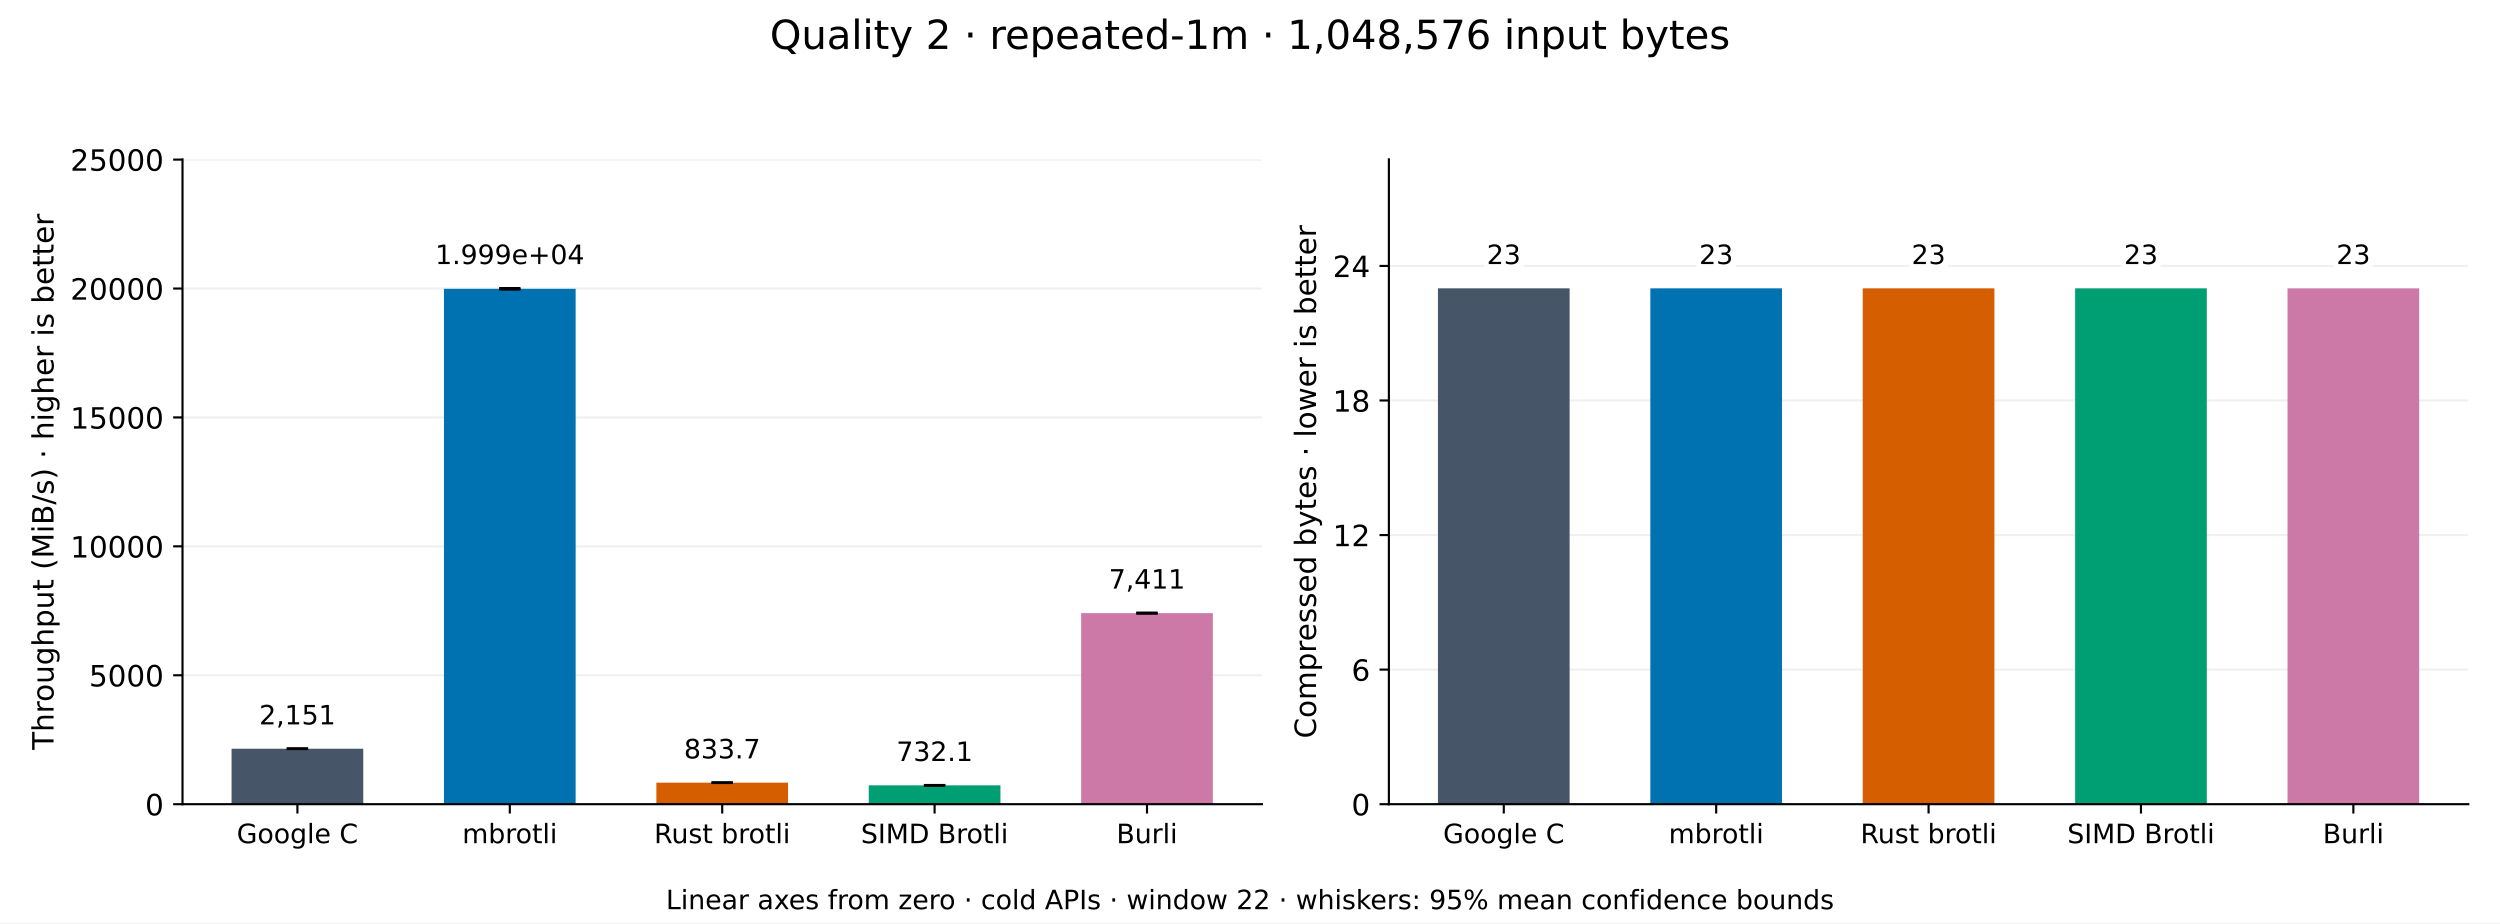
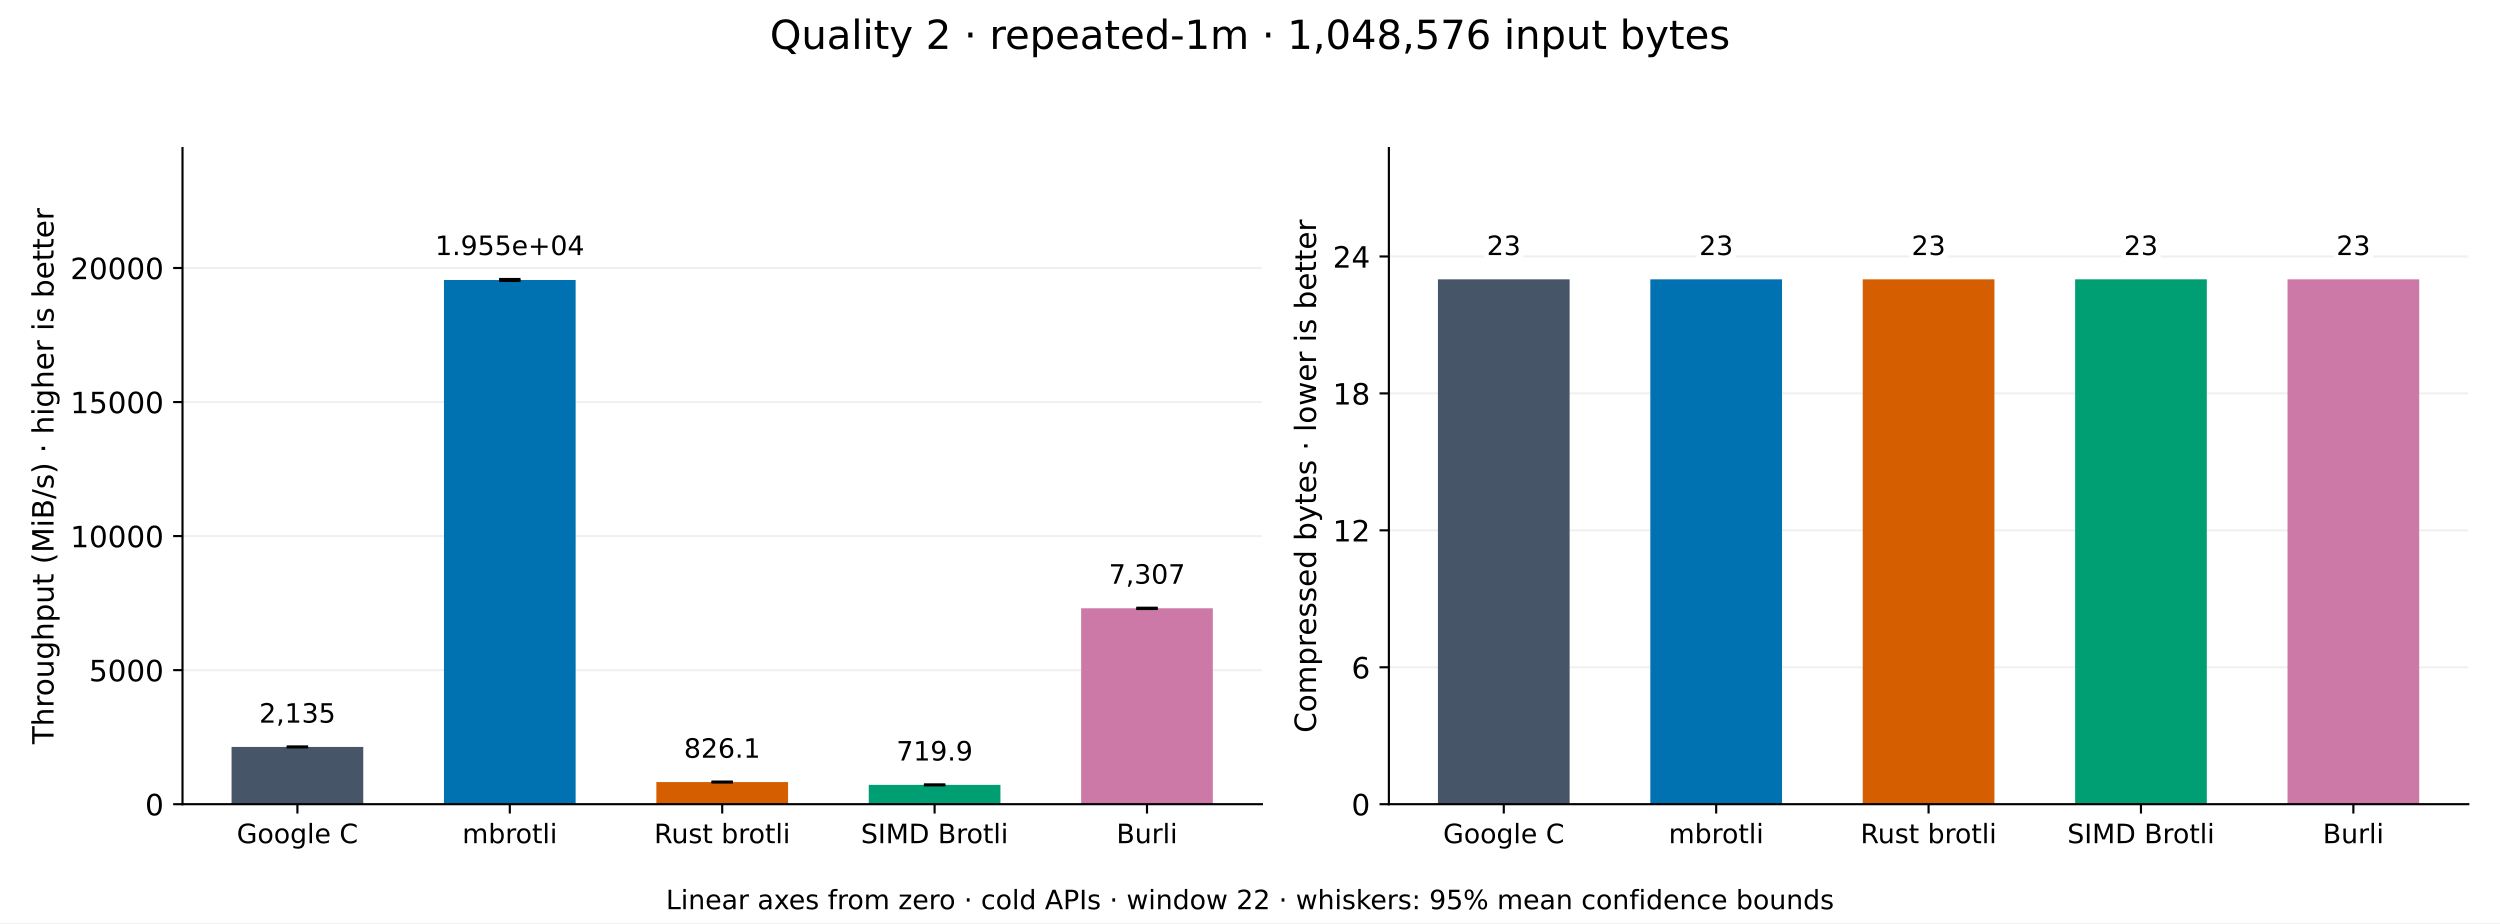
<svg xmlns="http://www.w3.org/2000/svg" xmlns:xlink="http://www.w3.org/1999/xlink" width="936pt" height="345.6pt" viewBox="0 0 936 345.6" version="1.1">
  <defs>
    <style type="text/css">*{stroke-linejoin: round; stroke-linecap: butt}</style>
  </defs>
  <g id="figure_1">
    <g id="patch_1">
      <path d="M 0 345.6 L 936 345.6 L 936 0 L 0 0 z " style="fill: #ffffff" />
    </g>
    <g id="axes_1">
      <g id="patch_2">
-         <path d="M 68.33 301.088 L 472.455 301.088 L 472.455 59.67 L 68.33 59.67 z " style="fill: #ffffff" />
+         <path d="M 68.33 301.088 L 472.455 301.088 L 472.455 55.44 L 68.33 55.44 z " style="fill: #ffffff" />
      </g>
      <g id="matplotlib.axis_1">
        <g id="xtick_1">
          <g id="line2d_1">
            <defs>
              <path id="m3d63aaa0ea" d="M 0 0 L 0 3.5 " style="stroke: #000000; stroke-width: 0.8" />
            </defs>
            <g>
              <use xlink:href="#m3d63aaa0ea" x="111.351" y="301.088" style="stroke: #000000; stroke-width: 0.8" />
            </g>
          </g>
          <g id="text_1">
            <text style="font-size: 10px; font-family: 'DejaVu Sans', 'Bitstream Vera Sans', 'Computer Modern Sans Serif', 'Lucida Grande', 'Verdana', 'Geneva', 'Lucid', 'Arial', 'Helvetica', 'Avant Garde', sans-serif; text-anchor: middle" x="111.351" y="315.686" transform="rotate(-0 111.3508 315.6864)">Google C</text>
          </g>
        </g>
        <g id="xtick_2">
          <g id="line2d_2">
            <g>
              <use xlink:href="#m3d63aaa0ea" x="190.872" y="301.088" style="stroke: #000000; stroke-width: 0.8" />
            </g>
          </g>
          <g id="text_2">
            <text style="font-size: 10px; font-family: 'DejaVu Sans', 'Bitstream Vera Sans', 'Computer Modern Sans Serif', 'Lucida Grande', 'Verdana', 'Geneva', 'Lucid', 'Arial', 'Helvetica', 'Avant Garde', sans-serif; text-anchor: middle" x="190.872" y="315.686" transform="rotate(-0 190.8716 315.6864)">mbrotli</text>
          </g>
        </g>
        <g id="xtick_3">
          <g id="line2d_3">
            <g>
              <use xlink:href="#m3d63aaa0ea" x="270.392" y="301.088" style="stroke: #000000; stroke-width: 0.8" />
            </g>
          </g>
          <g id="text_3">
            <text style="font-size: 10px; font-family: 'DejaVu Sans', 'Bitstream Vera Sans', 'Computer Modern Sans Serif', 'Lucida Grande', 'Verdana', 'Geneva', 'Lucid', 'Arial', 'Helvetica', 'Avant Garde', sans-serif; text-anchor: middle" x="270.392" y="315.686" transform="rotate(-0 270.3925 315.6864)">Rust brotli</text>
          </g>
        </g>
        <g id="xtick_4">
          <g id="line2d_4">
            <g>
              <use xlink:href="#m3d63aaa0ea" x="349.913" y="301.088" style="stroke: #000000; stroke-width: 0.8" />
            </g>
          </g>
          <g id="text_4">
            <text style="font-size: 10px; font-family: 'DejaVu Sans', 'Bitstream Vera Sans', 'Computer Modern Sans Serif', 'Lucida Grande', 'Verdana', 'Geneva', 'Lucid', 'Arial', 'Helvetica', 'Avant Garde', sans-serif; text-anchor: middle" x="349.913" y="315.686" transform="rotate(-0 349.9134 315.6864)">SIMD Brotli</text>
          </g>
        </g>
        <g id="xtick_5">
          <g id="line2d_5">
            <g>
              <use xlink:href="#m3d63aaa0ea" x="429.434" y="301.088" style="stroke: #000000; stroke-width: 0.8" />
            </g>
          </g>
          <g id="text_5">
            <text style="font-size: 10px; font-family: 'DejaVu Sans', 'Bitstream Vera Sans', 'Computer Modern Sans Serif', 'Lucida Grande', 'Verdana', 'Geneva', 'Lucid', 'Arial', 'Helvetica', 'Avant Garde', sans-serif; text-anchor: middle" x="429.434" y="315.686" transform="rotate(-0 429.4342 315.6864)">Burli</text>
          </g>
        </g>
      </g>
      <g id="matplotlib.axis_2">
        <g id="ytick_1">
          <g id="line2d_6">
-             <path d="M 68.33 301.088 L 472.455 301.088 " clip-path="url(#p3bd7330581)" style="fill: none; stroke: #b0b0b0; stroke-opacity: 0.18; stroke-width: 0.8; stroke-linecap: square" />
+             <path d="M 68.33 301.088 L 472.455 301.088 " clip-path="url(#pef6c28fa15)" style="fill: none; stroke: #b0b0b0; stroke-opacity: 0.18; stroke-width: 0.8; stroke-linecap: square" />
          </g>
          <g id="line2d_7">
            <defs>
              <path id="mb6c034703b" d="M 0 0 L -3.5 0 " style="stroke: #000000; stroke-width: 0.8" />
            </defs>
            <g>
              <use xlink:href="#mb6c034703b" x="68.33" y="301.088" style="stroke: #000000; stroke-width: 0.8" />
            </g>
          </g>
          <g id="text_6">
            <text style="font-size: 11px; font-family: 'DejaVu Sans', 'Bitstream Vera Sans', 'Computer Modern Sans Serif', 'Lucida Grande', 'Verdana', 'Geneva', 'Lucid', 'Arial', 'Helvetica', 'Avant Garde', sans-serif; text-anchor: end" x="61.33" y="305.267" transform="rotate(-0 61.33 305.2671)">0</text>
          </g>
        </g>
        <g id="ytick_2">
          <g id="line2d_8">
-             <path d="M 68.33 252.821 L 472.455 252.821 " clip-path="url(#p3bd7330581)" style="fill: none; stroke: #b0b0b0; stroke-opacity: 0.18; stroke-width: 0.8; stroke-linecap: square" />
+             <path d="M 68.33 250.901 L 472.455 250.901 " clip-path="url(#pef6c28fa15)" style="fill: none; stroke: #b0b0b0; stroke-opacity: 0.18; stroke-width: 0.8; stroke-linecap: square" />
          </g>
          <g id="line2d_9">
            <g>
-               <use xlink:href="#mb6c034703b" x="68.33" y="252.821" style="stroke: #000000; stroke-width: 0.8" />
+               <use xlink:href="#mb6c034703b" x="68.33" y="250.901" style="stroke: #000000; stroke-width: 0.8" />
            </g>
          </g>
          <g id="text_7">
-             <text style="font-size: 11px; font-family: 'DejaVu Sans', 'Bitstream Vera Sans', 'Computer Modern Sans Serif', 'Lucida Grande', 'Verdana', 'Geneva', 'Lucid', 'Arial', 'Helvetica', 'Avant Garde', sans-serif; text-anchor: end" x="61.33" y="257" transform="rotate(-0 61.33 256.9999)">5000</text>
+             <text style="font-size: 11px; font-family: 'DejaVu Sans', 'Bitstream Vera Sans', 'Computer Modern Sans Serif', 'Lucida Grande', 'Verdana', 'Geneva', 'Lucid', 'Arial', 'Helvetica', 'Avant Garde', sans-serif; text-anchor: end" x="61.33" y="255.08" transform="rotate(-0 61.33 255.0798)">5000</text>
          </g>
        </g>
        <g id="ytick_3">
          <g id="line2d_10">
-             <path d="M 68.33 204.553 L 472.455 204.553 " clip-path="url(#p3bd7330581)" style="fill: none; stroke: #b0b0b0; stroke-opacity: 0.18; stroke-width: 0.8; stroke-linecap: square" />
+             <path d="M 68.33 200.713 L 472.455 200.713 " clip-path="url(#pef6c28fa15)" style="fill: none; stroke: #b0b0b0; stroke-opacity: 0.18; stroke-width: 0.8; stroke-linecap: square" />
          </g>
          <g id="line2d_11">
            <g>
-               <use xlink:href="#mb6c034703b" x="68.33" y="204.553" style="stroke: #000000; stroke-width: 0.8" />
+               <use xlink:href="#mb6c034703b" x="68.33" y="200.713" style="stroke: #000000; stroke-width: 0.8" />
            </g>
          </g>
          <g id="text_8">
-             <text style="font-size: 11px; font-family: 'DejaVu Sans', 'Bitstream Vera Sans', 'Computer Modern Sans Serif', 'Lucida Grande', 'Verdana', 'Geneva', 'Lucid', 'Arial', 'Helvetica', 'Avant Garde', sans-serif; text-anchor: end" x="61.33" y="208.733" transform="rotate(-0 61.33 208.7326)">10000</text>
+             <text style="font-size: 11px; font-family: 'DejaVu Sans', 'Bitstream Vera Sans', 'Computer Modern Sans Serif', 'Lucida Grande', 'Verdana', 'Geneva', 'Lucid', 'Arial', 'Helvetica', 'Avant Garde', sans-serif; text-anchor: end" x="61.33" y="204.892" transform="rotate(-0 61.33 204.8925)">10000</text>
          </g>
        </g>
        <g id="ytick_4">
          <g id="line2d_12">
-             <path d="M 68.33 156.286 L 472.455 156.286 " clip-path="url(#p3bd7330581)" style="fill: none; stroke: #b0b0b0; stroke-opacity: 0.18; stroke-width: 0.8; stroke-linecap: square" />
+             <path d="M 68.33 150.526 L 472.455 150.526 " clip-path="url(#pef6c28fa15)" style="fill: none; stroke: #b0b0b0; stroke-opacity: 0.18; stroke-width: 0.8; stroke-linecap: square" />
          </g>
          <g id="line2d_13">
            <g>
-               <use xlink:href="#mb6c034703b" x="68.33" y="156.286" style="stroke: #000000; stroke-width: 0.8" />
+               <use xlink:href="#mb6c034703b" x="68.33" y="150.526" style="stroke: #000000; stroke-width: 0.8" />
            </g>
          </g>
          <g id="text_9">
-             <text style="font-size: 11px; font-family: 'DejaVu Sans', 'Bitstream Vera Sans', 'Computer Modern Sans Serif', 'Lucida Grande', 'Verdana', 'Geneva', 'Lucid', 'Arial', 'Helvetica', 'Avant Garde', sans-serif; text-anchor: end" x="61.33" y="160.465" transform="rotate(-0 61.33 160.4653)">15000</text>
+             <text style="font-size: 11px; font-family: 'DejaVu Sans', 'Bitstream Vera Sans', 'Computer Modern Sans Serif', 'Lucida Grande', 'Verdana', 'Geneva', 'Lucid', 'Arial', 'Helvetica', 'Avant Garde', sans-serif; text-anchor: end" x="61.33" y="154.705" transform="rotate(-0 61.33 154.7051)">15000</text>
          </g>
        </g>
        <g id="ytick_5">
          <g id="line2d_14">
-             <path d="M 68.33 108.019 L 472.455 108.019 " clip-path="url(#p3bd7330581)" style="fill: none; stroke: #b0b0b0; stroke-opacity: 0.18; stroke-width: 0.8; stroke-linecap: square" />
+             <path d="M 68.33 100.339 L 472.455 100.339 " clip-path="url(#pef6c28fa15)" style="fill: none; stroke: #b0b0b0; stroke-opacity: 0.18; stroke-width: 0.8; stroke-linecap: square" />
          </g>
          <g id="line2d_15">
            <g>
-               <use xlink:href="#mb6c034703b" x="68.33" y="108.019" style="stroke: #000000; stroke-width: 0.8" />
+               <use xlink:href="#mb6c034703b" x="68.33" y="100.339" style="stroke: #000000; stroke-width: 0.8" />
            </g>
          </g>
          <g id="text_10">
-             <text style="font-size: 11px; font-family: 'DejaVu Sans', 'Bitstream Vera Sans', 'Computer Modern Sans Serif', 'Lucida Grande', 'Verdana', 'Geneva', 'Lucid', 'Arial', 'Helvetica', 'Avant Garde', sans-serif; text-anchor: end" x="61.33" y="112.198" transform="rotate(-0 61.33 112.198)">20000</text>
-           </g>
-         </g>
-         <g id="ytick_6">
-           <g id="line2d_16">
-             <path d="M 68.33 59.752 L 472.455 59.752 " clip-path="url(#p3bd7330581)" style="fill: none; stroke: #b0b0b0; stroke-opacity: 0.18; stroke-width: 0.8; stroke-linecap: square" />
-           </g>
-           <g id="line2d_17">
-             <g>
-               <use xlink:href="#mb6c034703b" x="68.33" y="59.752" style="stroke: #000000; stroke-width: 0.8" />
-             </g>
-           </g>
-           <g id="text_11">
-             <text style="font-size: 11px; font-family: 'DejaVu Sans', 'Bitstream Vera Sans', 'Computer Modern Sans Serif', 'Lucida Grande', 'Verdana', 'Geneva', 'Lucid', 'Arial', 'Helvetica', 'Avant Garde', sans-serif; text-anchor: end" x="61.33" y="63.931" transform="rotate(-0 61.33 63.93077)">25000</text>
-           </g>
-         </g>
-         <g id="text_12">
-           <text style="font-size: 11px; font-family: 'DejaVu Sans', 'Bitstream Vera Sans', 'Computer Modern Sans Serif', 'Lucida Grande', 'Verdana', 'Geneva', 'Lucid', 'Arial', 'Helvetica', 'Avant Garde', sans-serif; text-anchor: middle" x="20.049" y="180.379" transform="rotate(-90 20.04859 180.3789)">Throughput (MiB/s) · higher is better</text>
+             <text style="font-size: 11px; font-family: 'DejaVu Sans', 'Bitstream Vera Sans', 'Computer Modern Sans Serif', 'Lucida Grande', 'Verdana', 'Geneva', 'Lucid', 'Arial', 'Helvetica', 'Avant Garde', sans-serif; text-anchor: end" x="61.33" y="104.518" transform="rotate(-0 61.33 104.5178)">20000</text>
+           </g>
+         </g>
+         <g id="text_11">
+           <text style="font-size: 11px; font-family: 'DejaVu Sans', 'Bitstream Vera Sans', 'Computer Modern Sans Serif', 'Lucida Grande', 'Verdana', 'Geneva', 'Lucid', 'Arial', 'Helvetica', 'Avant Garde', sans-serif; text-anchor: middle" x="20.049" y="178.264" transform="rotate(-90 20.04859 178.264)">Throughput (MiB/s) · higher is better</text>
        </g>
      </g>
      <g id="patch_3">
-         <path d="M 86.699 301.088 L 136.002 301.088 L 136.002 280.324 L 86.699 280.324 z " clip-path="url(#p3bd7330581)" style="fill: #475569" />
+         <path d="M 86.699 301.088 L 136.002 301.088 L 136.002 279.653 L 86.699 279.653 z " clip-path="url(#pef6c28fa15)" style="fill: #475569" />
      </g>
      <g id="patch_4">
-         <path d="M 166.22 301.088 L 215.523 301.088 L 215.523 108.123 L 166.22 108.123 z " clip-path="url(#p3bd7330581)" style="fill: #0072b2" />
+         <path d="M 166.22 301.088 L 215.523 301.088 L 215.523 104.823 L 166.22 104.823 z " clip-path="url(#pef6c28fa15)" style="fill: #0072b2" />
      </g>
      <g id="patch_5">
-         <path d="M 245.741 301.088 L 295.044 301.088 L 295.044 293.04 L 245.741 293.04 z " clip-path="url(#p3bd7330581)" style="fill: #d55e00" />
+         <path d="M 245.741 301.088 L 295.044 301.088 L 295.044 292.796 L 245.741 292.796 z " clip-path="url(#pef6c28fa15)" style="fill: #d55e00" />
      </g>
      <g id="patch_6">
-         <path d="M 325.262 301.088 L 374.565 301.088 L 374.565 294.021 L 325.262 294.021 z " clip-path="url(#p3bd7330581)" style="fill: #009e73" />
+         <path d="M 325.262 301.088 L 374.565 301.088 L 374.565 293.862 L 325.262 293.862 z " clip-path="url(#pef6c28fa15)" style="fill: #009e73" />
      </g>
      <g id="patch_7">
-         <path d="M 404.783 301.088 L 454.086 301.088 L 454.086 229.549 L 404.783 229.549 z " clip-path="url(#p3bd7330581)" style="fill: #cc79a7" />
+         <path d="M 404.783 301.088 L 454.086 301.088 L 454.086 227.742 L 404.783 227.742 z " clip-path="url(#pef6c28fa15)" style="fill: #cc79a7" />
      </g>
      <g id="LineCollection_1">
-         <path d="M 111.351 280.347 L 111.351 280.309 " clip-path="url(#p3bd7330581)" style="fill: none; stroke: #000000; stroke-width: 1.2" />
-         <path d="M 190.872 108.336 L 190.872 107.953 " clip-path="url(#p3bd7330581)" style="fill: none; stroke: #000000; stroke-width: 1.2" />
-         <path d="M 270.392 293.055 L 270.392 293.027 " clip-path="url(#p3bd7330581)" style="fill: none; stroke: #000000; stroke-width: 1.2" />
-         <path d="M 349.913 294.05 L 349.913 293.998 " clip-path="url(#p3bd7330581)" style="fill: none; stroke: #000000; stroke-width: 1.2" />
-         <path d="M 429.434 229.651 L 429.434 229.462 " clip-path="url(#p3bd7330581)" style="fill: none; stroke: #000000; stroke-width: 1.2" />
-       </g>
-       <g id="line2d_18">
+         <path d="M 111.351 279.661 L 111.351 279.646 " clip-path="url(#pef6c28fa15)" style="fill: none; stroke: #000000; stroke-width: 1.2" />
+         <path d="M 190.872 105.092 L 190.872 104.57 " clip-path="url(#pef6c28fa15)" style="fill: none; stroke: #000000; stroke-width: 1.2" />
+         <path d="M 270.392 292.813 L 270.392 292.783 " clip-path="url(#pef6c28fa15)" style="fill: none; stroke: #000000; stroke-width: 1.2" />
+         <path d="M 349.913 293.898 L 349.913 293.826 " clip-path="url(#pef6c28fa15)" style="fill: none; stroke: #000000; stroke-width: 1.2" />
+         <path d="M 429.434 227.901 L 429.434 227.625 " clip-path="url(#pef6c28fa15)" style="fill: none; stroke: #000000; stroke-width: 1.2" />
+       </g>
+       <g id="line2d_16">
        <defs>
          <path id="ma4d3aa00d3" d="M 4 0 L -4 -0 " style="stroke: #000000" />
        </defs>
-         <g clip-path="url(#p3bd7330581)">
-           <use xlink:href="#ma4d3aa00d3" x="111.351" y="280.347" style="fill: #1f77b4; stroke: #000000" />
-           <use xlink:href="#ma4d3aa00d3" x="190.872" y="108.336" style="fill: #1f77b4; stroke: #000000" />
-           <use xlink:href="#ma4d3aa00d3" x="270.392" y="293.055" style="fill: #1f77b4; stroke: #000000" />
-           <use xlink:href="#ma4d3aa00d3" x="349.913" y="294.05" style="fill: #1f77b4; stroke: #000000" />
-           <use xlink:href="#ma4d3aa00d3" x="429.434" y="229.651" style="fill: #1f77b4; stroke: #000000" />
-         </g>
-       </g>
-       <g id="line2d_19">
-         <g clip-path="url(#p3bd7330581)">
-           <use xlink:href="#ma4d3aa00d3" x="111.351" y="280.309" style="fill: #1f77b4; stroke: #000000" />
-           <use xlink:href="#ma4d3aa00d3" x="190.872" y="107.953" style="fill: #1f77b4; stroke: #000000" />
-           <use xlink:href="#ma4d3aa00d3" x="270.392" y="293.027" style="fill: #1f77b4; stroke: #000000" />
-           <use xlink:href="#ma4d3aa00d3" x="349.913" y="293.998" style="fill: #1f77b4; stroke: #000000" />
-           <use xlink:href="#ma4d3aa00d3" x="429.434" y="229.462" style="fill: #1f77b4; stroke: #000000" />
+         <g clip-path="url(#pef6c28fa15)">
+           <use xlink:href="#ma4d3aa00d3" x="111.351" y="279.661" style="fill: #1f77b4; stroke: #000000" />
+           <use xlink:href="#ma4d3aa00d3" x="190.872" y="105.092" style="fill: #1f77b4; stroke: #000000" />
+           <use xlink:href="#ma4d3aa00d3" x="270.392" y="292.813" style="fill: #1f77b4; stroke: #000000" />
+           <use xlink:href="#ma4d3aa00d3" x="349.913" y="293.898" style="fill: #1f77b4; stroke: #000000" />
+           <use xlink:href="#ma4d3aa00d3" x="429.434" y="227.901" style="fill: #1f77b4; stroke: #000000" />
+         </g>
+       </g>
+       <g id="line2d_17">
+         <g clip-path="url(#pef6c28fa15)">
+           <use xlink:href="#ma4d3aa00d3" x="111.351" y="279.646" style="fill: #1f77b4; stroke: #000000" />
+           <use xlink:href="#ma4d3aa00d3" x="190.872" y="104.57" style="fill: #1f77b4; stroke: #000000" />
+           <use xlink:href="#ma4d3aa00d3" x="270.392" y="292.783" style="fill: #1f77b4; stroke: #000000" />
+           <use xlink:href="#ma4d3aa00d3" x="349.913" y="293.826" style="fill: #1f77b4; stroke: #000000" />
+           <use xlink:href="#ma4d3aa00d3" x="429.434" y="227.625" style="fill: #1f77b4; stroke: #000000" />
        </g>
      </g>
      <g id="patch_8">
-         <path d="M 68.33 301.088 L 68.33 59.67 " style="fill: none; stroke: #000000; stroke-width: 0.8; stroke-linejoin: miter; stroke-linecap: square" />
+         <path d="M 68.33 301.088 L 68.33 55.44 " style="fill: none; stroke: #000000; stroke-width: 0.8; stroke-linejoin: miter; stroke-linecap: square" />
      </g>
      <g id="patch_9">
        <path d="M 68.33 301.088 L 472.455 301.088 " style="fill: none; stroke: #000000; stroke-width: 0.8; stroke-linejoin: miter; stroke-linecap: square" />
      </g>
+       <g id="text_12">
+         <g id="patch_10">
+           <path d="M 96.037 273.646 L 126.665 273.646 L 126.665 261.968 L 96.037 261.968 z " style="fill: #ffffff; opacity: 0.9" />
+         </g>
+         <text style="font-size: 10px; font-family: 'DejaVu Sans', 'Bitstream Vera Sans', 'Computer Modern Sans Serif', 'Lucida Grande', 'Verdana', 'Geneva', 'Lucid', 'Arial', 'Helvetica', 'Avant Garde', sans-serif; text-anchor: middle" x="111.351" y="270.566" transform="rotate(-0 111.3508 270.5662)">2,135</text>
+       </g>
      <g id="text_13">
-         <g id="patch_10">
-           <path d="M 96.037 274.309 L 126.665 274.309 L 126.665 262.631 L 96.037 262.631 z " style="fill: #ffffff; opacity: 0.9" />
-         </g>
-         <text style="font-size: 10px; font-family: 'DejaVu Sans', 'Bitstream Vera Sans', 'Computer Modern Sans Serif', 'Lucida Grande', 'Verdana', 'Geneva', 'Lucid', 'Arial', 'Helvetica', 'Avant Garde', sans-serif; text-anchor: middle" x="111.351" y="271.229" transform="rotate(-0 111.3508 271.2293)">2,151</text>
+         <g id="patch_11">
+           <path d="M 161.929 98.57 L 219.815 98.57 L 219.815 86.891 L 161.929 86.891 z " style="fill: #ffffff; opacity: 0.9" />
+         </g>
+         <text style="font-size: 10px; font-family: 'DejaVu Sans', 'Bitstream Vera Sans', 'Computer Modern Sans Serif', 'Lucida Grande', 'Verdana', 'Geneva', 'Lucid', 'Arial', 'Helvetica', 'Avant Garde', sans-serif; text-anchor: middle" x="190.872" y="95.49" transform="rotate(-0 190.8716 95.48991)">1.955e+04</text>
      </g>
      <g id="text_14">
-         <g id="patch_11">
-           <path d="M 161.929 101.953 L 219.815 101.953 L 219.815 90.275 L 161.929 90.275 z " style="fill: #ffffff; opacity: 0.9" />
-         </g>
-         <text style="font-size: 10px; font-family: 'DejaVu Sans', 'Bitstream Vera Sans', 'Computer Modern Sans Serif', 'Lucida Grande', 'Verdana', 'Geneva', 'Lucid', 'Arial', 'Helvetica', 'Avant Garde', sans-serif; text-anchor: middle" x="190.872" y="98.874" transform="rotate(-0 190.8716 98.87377)">1.999e+04</text>
+         <g id="patch_12">
+           <path d="M 255.078 286.783 L 285.707 286.783 L 285.707 275.105 L 255.078 275.105 z " style="fill: #ffffff; opacity: 0.9" />
+         </g>
+         <text style="font-size: 10px; font-family: 'DejaVu Sans', 'Bitstream Vera Sans', 'Computer Modern Sans Serif', 'Lucida Grande', 'Verdana', 'Geneva', 'Lucid', 'Arial', 'Helvetica', 'Avant Garde', sans-serif; text-anchor: middle" x="270.392" y="283.704" transform="rotate(-0 270.3925 283.7036)">826.1</text>
      </g>
      <g id="text_15">
-         <g id="patch_12">
-           <path d="M 255.078 287.027 L 285.707 287.027 L 285.707 275.349 L 255.078 275.349 z " style="fill: #ffffff; opacity: 0.9" />
-         </g>
-         <text style="font-size: 10px; font-family: 'DejaVu Sans', 'Bitstream Vera Sans', 'Computer Modern Sans Serif', 'Lucida Grande', 'Verdana', 'Geneva', 'Lucid', 'Arial', 'Helvetica', 'Avant Garde', sans-serif; text-anchor: middle" x="270.392" y="283.947" transform="rotate(-0 270.3925 283.947)">833.7</text>
+         <g id="patch_13">
+           <path d="M 334.599 287.826 L 365.227 287.826 L 365.227 276.148 L 334.599 276.148 z " style="fill: #ffffff; opacity: 0.9" />
+         </g>
+         <text style="font-size: 10px; font-family: 'DejaVu Sans', 'Bitstream Vera Sans', 'Computer Modern Sans Serif', 'Lucida Grande', 'Verdana', 'Geneva', 'Lucid', 'Arial', 'Helvetica', 'Avant Garde', sans-serif; text-anchor: middle" x="349.913" y="284.747" transform="rotate(-0 349.9134 284.7465)">719.9</text>
      </g>
      <g id="text_16">
-         <g id="patch_13">
-           <path d="M 334.599 287.998 L 365.227 287.998 L 365.227 276.32 L 334.599 276.32 z " style="fill: #ffffff; opacity: 0.9" />
-         </g>
-         <text style="font-size: 10px; font-family: 'DejaVu Sans', 'Bitstream Vera Sans', 'Computer Modern Sans Serif', 'Lucida Grande', 'Verdana', 'Geneva', 'Lucid', 'Arial', 'Helvetica', 'Avant Garde', sans-serif; text-anchor: middle" x="349.913" y="284.918" transform="rotate(-0 349.9134 284.9184)">732.1</text>
-       </g>
-       <g id="text_17">
        <g id="patch_14">
-           <path d="M 414.12 223.462 L 444.748 223.462 L 444.748 211.784 L 414.12 211.784 z " style="fill: #ffffff; opacity: 0.9" />
-         </g>
-         <text style="font-size: 10px; font-family: 'DejaVu Sans', 'Bitstream Vera Sans', 'Computer Modern Sans Serif', 'Lucida Grande', 'Verdana', 'Geneva', 'Lucid', 'Arial', 'Helvetica', 'Avant Garde', sans-serif; text-anchor: middle" x="429.434" y="220.382" transform="rotate(-0 429.4342 220.3822)">7,411</text>
+           <path d="M 414.12 221.625 L 444.748 221.625 L 444.748 209.947 L 414.12 209.947 z " style="fill: #ffffff; opacity: 0.9" />
+         </g>
+         <text style="font-size: 10px; font-family: 'DejaVu Sans', 'Bitstream Vera Sans', 'Computer Modern Sans Serif', 'Lucida Grande', 'Verdana', 'Geneva', 'Lucid', 'Arial', 'Helvetica', 'Avant Garde', sans-serif; text-anchor: middle" x="429.434" y="218.545" transform="rotate(-0 429.4342 218.545)">7,307</text>
      </g>
    </g>
    <g id="axes_2">
      <g id="patch_15">
-         <path d="M 519.995 301.088 L 924.12 301.088 L 924.12 59.67 L 519.995 59.67 z " style="fill: #ffffff" />
+         <path d="M 519.995 301.088 L 924.12 301.088 L 924.12 55.44 L 519.995 55.44 z " style="fill: #ffffff" />
      </g>
      <g id="matplotlib.axis_3">
        <g id="xtick_6">
+           <g id="line2d_18">
+             <g>
+               <use xlink:href="#m3d63aaa0ea" x="563.016" y="301.088" style="stroke: #000000; stroke-width: 0.8" />
+             </g>
+           </g>
+           <g id="text_17">
+             <text style="font-size: 10px; font-family: 'DejaVu Sans', 'Bitstream Vera Sans', 'Computer Modern Sans Serif', 'Lucida Grande', 'Verdana', 'Geneva', 'Lucid', 'Arial', 'Helvetica', 'Avant Garde', sans-serif; text-anchor: middle" x="563.016" y="315.686" transform="rotate(-0 563.0158 315.6864)">Google C</text>
+           </g>
+         </g>
+         <g id="xtick_7">
+           <g id="line2d_19">
+             <g>
+               <use xlink:href="#m3d63aaa0ea" x="642.537" y="301.088" style="stroke: #000000; stroke-width: 0.8" />
+             </g>
+           </g>
+           <g id="text_18">
+             <text style="font-size: 10px; font-family: 'DejaVu Sans', 'Bitstream Vera Sans', 'Computer Modern Sans Serif', 'Lucida Grande', 'Verdana', 'Geneva', 'Lucid', 'Arial', 'Helvetica', 'Avant Garde', sans-serif; text-anchor: middle" x="642.537" y="315.686" transform="rotate(-0 642.5366 315.6864)">mbrotli</text>
+           </g>
+         </g>
+         <g id="xtick_8">
          <g id="line2d_20">
            <g>
-               <use xlink:href="#m3d63aaa0ea" x="563.016" y="301.088" style="stroke: #000000; stroke-width: 0.8" />
-             </g>
-           </g>
-           <g id="text_18">
-             <text style="font-size: 10px; font-family: 'DejaVu Sans', 'Bitstream Vera Sans', 'Computer Modern Sans Serif', 'Lucida Grande', 'Verdana', 'Geneva', 'Lucid', 'Arial', 'Helvetica', 'Avant Garde', sans-serif; text-anchor: middle" x="563.016" y="315.686" transform="rotate(-0 563.0158 315.6864)">Google C</text>
-           </g>
-         </g>
-         <g id="xtick_7">
+               <use xlink:href="#m3d63aaa0ea" x="722.058" y="301.088" style="stroke: #000000; stroke-width: 0.8" />
+             </g>
+           </g>
+           <g id="text_19">
+             <text style="font-size: 10px; font-family: 'DejaVu Sans', 'Bitstream Vera Sans', 'Computer Modern Sans Serif', 'Lucida Grande', 'Verdana', 'Geneva', 'Lucid', 'Arial', 'Helvetica', 'Avant Garde', sans-serif; text-anchor: middle" x="722.058" y="315.686" transform="rotate(-0 722.0575 315.6864)">Rust brotli</text>
+           </g>
+         </g>
+         <g id="xtick_9">
          <g id="line2d_21">
            <g>
-               <use xlink:href="#m3d63aaa0ea" x="642.537" y="301.088" style="stroke: #000000; stroke-width: 0.8" />
-             </g>
-           </g>
-           <g id="text_19">
-             <text style="font-size: 10px; font-family: 'DejaVu Sans', 'Bitstream Vera Sans', 'Computer Modern Sans Serif', 'Lucida Grande', 'Verdana', 'Geneva', 'Lucid', 'Arial', 'Helvetica', 'Avant Garde', sans-serif; text-anchor: middle" x="642.537" y="315.686" transform="rotate(-0 642.5366 315.6864)">mbrotli</text>
-           </g>
-         </g>
-         <g id="xtick_8">
+               <use xlink:href="#m3d63aaa0ea" x="801.578" y="301.088" style="stroke: #000000; stroke-width: 0.8" />
+             </g>
+           </g>
+           <g id="text_20">
+             <text style="font-size: 10px; font-family: 'DejaVu Sans', 'Bitstream Vera Sans', 'Computer Modern Sans Serif', 'Lucida Grande', 'Verdana', 'Geneva', 'Lucid', 'Arial', 'Helvetica', 'Avant Garde', sans-serif; text-anchor: middle" x="801.578" y="315.686" transform="rotate(-0 801.5784 315.6864)">SIMD Brotli</text>
+           </g>
+         </g>
+         <g id="xtick_10">
          <g id="line2d_22">
            <g>
-               <use xlink:href="#m3d63aaa0ea" x="722.058" y="301.088" style="stroke: #000000; stroke-width: 0.8" />
-             </g>
-           </g>
-           <g id="text_20">
-             <text style="font-size: 10px; font-family: 'DejaVu Sans', 'Bitstream Vera Sans', 'Computer Modern Sans Serif', 'Lucida Grande', 'Verdana', 'Geneva', 'Lucid', 'Arial', 'Helvetica', 'Avant Garde', sans-serif; text-anchor: middle" x="722.058" y="315.686" transform="rotate(-0 722.0575 315.6864)">Rust brotli</text>
-           </g>
-         </g>
-         <g id="xtick_9">
+               <use xlink:href="#m3d63aaa0ea" x="881.099" y="301.088" style="stroke: #000000; stroke-width: 0.8" />
+             </g>
+           </g>
+           <g id="text_21">
+             <text style="font-size: 10px; font-family: 'DejaVu Sans', 'Bitstream Vera Sans', 'Computer Modern Sans Serif', 'Lucida Grande', 'Verdana', 'Geneva', 'Lucid', 'Arial', 'Helvetica', 'Avant Garde', sans-serif; text-anchor: middle" x="881.099" y="315.686" transform="rotate(-0 881.0992 315.6864)">Burli</text>
+           </g>
+         </g>
+       </g>
+       <g id="matplotlib.axis_4">
+         <g id="ytick_6">
          <g id="line2d_23">
-             <g>
-               <use xlink:href="#m3d63aaa0ea" x="801.578" y="301.088" style="stroke: #000000; stroke-width: 0.8" />
-             </g>
-           </g>
-           <g id="text_21">
-             <text style="font-size: 10px; font-family: 'DejaVu Sans', 'Bitstream Vera Sans', 'Computer Modern Sans Serif', 'Lucida Grande', 'Verdana', 'Geneva', 'Lucid', 'Arial', 'Helvetica', 'Avant Garde', sans-serif; text-anchor: middle" x="801.578" y="315.686" transform="rotate(-0 801.5784 315.6864)">SIMD Brotli</text>
-           </g>
-         </g>
-         <g id="xtick_10">
+             <path d="M 519.995 301.088 L 924.12 301.088 " clip-path="url(#p416297d21b)" style="fill: none; stroke: #b0b0b0; stroke-opacity: 0.18; stroke-width: 0.8; stroke-linecap: square" />
+           </g>
          <g id="line2d_24">
            <g>
-               <use xlink:href="#m3d63aaa0ea" x="881.099" y="301.088" style="stroke: #000000; stroke-width: 0.8" />
+               <use xlink:href="#mb6c034703b" x="519.995" y="301.088" style="stroke: #000000; stroke-width: 0.8" />
            </g>
          </g>
          <g id="text_22">
-             <text style="font-size: 10px; font-family: 'DejaVu Sans', 'Bitstream Vera Sans', 'Computer Modern Sans Serif', 'Lucida Grande', 'Verdana', 'Geneva', 'Lucid', 'Arial', 'Helvetica', 'Avant Garde', sans-serif; text-anchor: middle" x="881.099" y="315.686" transform="rotate(-0 881.0992 315.6864)">Burli</text>
-           </g>
-         </g>
-       </g>
-       <g id="matplotlib.axis_4">
+             <text style="font-size: 11px; font-family: 'DejaVu Sans', 'Bitstream Vera Sans', 'Computer Modern Sans Serif', 'Lucida Grande', 'Verdana', 'Geneva', 'Lucid', 'Arial', 'Helvetica', 'Avant Garde', sans-serif; text-anchor: end" x="512.995" y="305.267" transform="rotate(-0 512.995 305.2671)">0</text>
+           </g>
+         </g>
        <g id="ytick_7">
          <g id="line2d_25">
-             <path d="M 519.995 301.088 L 924.12 301.088 " clip-path="url(#p65b93e7eab)" style="fill: none; stroke: #b0b0b0; stroke-opacity: 0.18; stroke-width: 0.8; stroke-linecap: square" />
+             <path d="M 519.995 249.822 L 924.12 249.822 " clip-path="url(#p416297d21b)" style="fill: none; stroke: #b0b0b0; stroke-opacity: 0.18; stroke-width: 0.8; stroke-linecap: square" />
          </g>
          <g id="line2d_26">
            <g>
-               <use xlink:href="#mb6c034703b" x="519.995" y="301.088" style="stroke: #000000; stroke-width: 0.8" />
+               <use xlink:href="#mb6c034703b" x="519.995" y="249.822" style="stroke: #000000; stroke-width: 0.8" />
            </g>
          </g>
          <g id="text_23">
-             <text style="font-size: 11px; font-family: 'DejaVu Sans', 'Bitstream Vera Sans', 'Computer Modern Sans Serif', 'Lucida Grande', 'Verdana', 'Geneva', 'Lucid', 'Arial', 'Helvetica', 'Avant Garde', sans-serif; text-anchor: end" x="512.995" y="305.267" transform="rotate(-0 512.995 305.2671)">0</text>
+             <text style="font-size: 11px; font-family: 'DejaVu Sans', 'Bitstream Vera Sans', 'Computer Modern Sans Serif', 'Lucida Grande', 'Verdana', 'Geneva', 'Lucid', 'Arial', 'Helvetica', 'Avant Garde', sans-serif; text-anchor: end" x="512.995" y="254.001" transform="rotate(-0 512.995 254.0015)">6</text>
          </g>
        </g>
        <g id="ytick_8">
          <g id="line2d_27">
-             <path d="M 519.995 250.705 L 924.12 250.705 " clip-path="url(#p65b93e7eab)" style="fill: none; stroke: #b0b0b0; stroke-opacity: 0.18; stroke-width: 0.8; stroke-linecap: square" />
+             <path d="M 519.995 198.557 L 924.12 198.557 " clip-path="url(#p416297d21b)" style="fill: none; stroke: #b0b0b0; stroke-opacity: 0.18; stroke-width: 0.8; stroke-linecap: square" />
          </g>
          <g id="line2d_28">
            <g>
-               <use xlink:href="#mb6c034703b" x="519.995" y="250.705" style="stroke: #000000; stroke-width: 0.8" />
+               <use xlink:href="#mb6c034703b" x="519.995" y="198.557" style="stroke: #000000; stroke-width: 0.8" />
            </g>
          </g>
          <g id="text_24">
-             <text style="font-size: 11px; font-family: 'DejaVu Sans', 'Bitstream Vera Sans', 'Computer Modern Sans Serif', 'Lucida Grande', 'Verdana', 'Geneva', 'Lucid', 'Arial', 'Helvetica', 'Avant Garde', sans-serif; text-anchor: end" x="512.995" y="254.884" transform="rotate(-0 512.995 254.8842)">6</text>
+             <text style="font-size: 11px; font-family: 'DejaVu Sans', 'Bitstream Vera Sans', 'Computer Modern Sans Serif', 'Lucida Grande', 'Verdana', 'Geneva', 'Lucid', 'Arial', 'Helvetica', 'Avant Garde', sans-serif; text-anchor: end" x="512.995" y="202.736" transform="rotate(-0 512.995 202.7358)">12</text>
          </g>
        </g>
        <g id="ytick_9">
          <g id="line2d_29">
-             <path d="M 519.995 200.322 L 924.12 200.322 " clip-path="url(#p65b93e7eab)" style="fill: none; stroke: #b0b0b0; stroke-opacity: 0.18; stroke-width: 0.8; stroke-linecap: square" />
+             <path d="M 519.995 147.291 L 924.12 147.291 " clip-path="url(#p416297d21b)" style="fill: none; stroke: #b0b0b0; stroke-opacity: 0.18; stroke-width: 0.8; stroke-linecap: square" />
          </g>
          <g id="line2d_30">
            <g>
-               <use xlink:href="#mb6c034703b" x="519.995" y="200.322" style="stroke: #000000; stroke-width: 0.8" />
+               <use xlink:href="#mb6c034703b" x="519.995" y="147.291" style="stroke: #000000; stroke-width: 0.8" />
            </g>
          </g>
          <g id="text_25">
-             <text style="font-size: 11px; font-family: 'DejaVu Sans', 'Bitstream Vera Sans', 'Computer Modern Sans Serif', 'Lucida Grande', 'Verdana', 'Geneva', 'Lucid', 'Arial', 'Helvetica', 'Avant Garde', sans-serif; text-anchor: end" x="512.995" y="204.501" transform="rotate(-0 512.995 204.5013)">12</text>
+             <text style="font-size: 11px; font-family: 'DejaVu Sans', 'Bitstream Vera Sans', 'Computer Modern Sans Serif', 'Lucida Grande', 'Verdana', 'Geneva', 'Lucid', 'Arial', 'Helvetica', 'Avant Garde', sans-serif; text-anchor: end" x="512.995" y="151.47" transform="rotate(-0 512.995 151.4701)">18</text>
          </g>
        </g>
        <g id="ytick_10">
          <g id="line2d_31">
-             <path d="M 519.995 149.939 L 924.12 149.939 " clip-path="url(#p65b93e7eab)" style="fill: none; stroke: #b0b0b0; stroke-opacity: 0.18; stroke-width: 0.8; stroke-linecap: square" />
+             <path d="M 519.995 96.025 L 924.12 96.025 " clip-path="url(#p416297d21b)" style="fill: none; stroke: #b0b0b0; stroke-opacity: 0.18; stroke-width: 0.8; stroke-linecap: square" />
          </g>
          <g id="line2d_32">
            <g>
-               <use xlink:href="#mb6c034703b" x="519.995" y="149.939" style="stroke: #000000; stroke-width: 0.8" />
+               <use xlink:href="#mb6c034703b" x="519.995" y="96.025" style="stroke: #000000; stroke-width: 0.8" />
            </g>
          </g>
          <g id="text_26">
-             <text style="font-size: 11px; font-family: 'DejaVu Sans', 'Bitstream Vera Sans', 'Computer Modern Sans Serif', 'Lucida Grande', 'Verdana', 'Geneva', 'Lucid', 'Arial', 'Helvetica', 'Avant Garde', sans-serif; text-anchor: end" x="512.995" y="154.118" transform="rotate(-0 512.995 154.1184)">18</text>
-           </g>
-         </g>
-         <g id="ytick_11">
-           <g id="line2d_33">
-             <path d="M 519.995 99.556 L 924.12 99.556 " clip-path="url(#p65b93e7eab)" style="fill: none; stroke: #b0b0b0; stroke-opacity: 0.18; stroke-width: 0.8; stroke-linecap: square" />
-           </g>
-           <g id="line2d_34">
-             <g>
-               <use xlink:href="#mb6c034703b" x="519.995" y="99.556" style="stroke: #000000; stroke-width: 0.8" />
-             </g>
-           </g>
-           <g id="text_27">
-             <text style="font-size: 11px; font-family: 'DejaVu Sans', 'Bitstream Vera Sans', 'Computer Modern Sans Serif', 'Lucida Grande', 'Verdana', 'Geneva', 'Lucid', 'Arial', 'Helvetica', 'Avant Garde', sans-serif; text-anchor: end" x="512.995" y="103.735" transform="rotate(-0 512.995 103.7354)">24</text>
-           </g>
-         </g>
-         <g id="text_28">
-           <text style="font-size: 11px; font-family: 'DejaVu Sans', 'Bitstream Vera Sans', 'Computer Modern Sans Serif', 'Lucida Grande', 'Verdana', 'Geneva', 'Lucid', 'Arial', 'Helvetica', 'Avant Garde', sans-serif; text-anchor: middle" x="492.71" y="180.379" transform="rotate(-90 492.7098 180.3789)">Compressed bytes · lower is better</text>
+             <text style="font-size: 11px; font-family: 'DejaVu Sans', 'Bitstream Vera Sans', 'Computer Modern Sans Serif', 'Lucida Grande', 'Verdana', 'Geneva', 'Lucid', 'Arial', 'Helvetica', 'Avant Garde', sans-serif; text-anchor: end" x="512.995" y="100.204" transform="rotate(-0 512.995 100.2045)">24</text>
+           </g>
+         </g>
+         <g id="text_27">
+           <text style="font-size: 11px; font-family: 'DejaVu Sans', 'Bitstream Vera Sans', 'Computer Modern Sans Serif', 'Lucida Grande', 'Verdana', 'Geneva', 'Lucid', 'Arial', 'Helvetica', 'Avant Garde', sans-serif; text-anchor: middle" x="492.71" y="178.264" transform="rotate(-90 492.7098 178.264)">Compressed bytes · lower is better</text>
        </g>
      </g>
      <g id="patch_16">
-         <path d="M 538.364 301.088 L 587.667 301.088 L 587.667 107.953 L 538.364 107.953 z " clip-path="url(#p65b93e7eab)" style="fill: #475569" />
+         <path d="M 538.364 301.088 L 587.667 301.088 L 587.667 104.57 L 538.364 104.57 z " clip-path="url(#p416297d21b)" style="fill: #475569" />
      </g>
      <g id="patch_17">
-         <path d="M 617.885 301.088 L 667.188 301.088 L 667.188 107.953 L 617.885 107.953 z " clip-path="url(#p65b93e7eab)" style="fill: #0072b2" />
+         <path d="M 617.885 301.088 L 667.188 301.088 L 667.188 104.57 L 617.885 104.57 z " clip-path="url(#p416297d21b)" style="fill: #0072b2" />
      </g>
      <g id="patch_18">
-         <path d="M 697.406 301.088 L 746.709 301.088 L 746.709 107.953 L 697.406 107.953 z " clip-path="url(#p65b93e7eab)" style="fill: #d55e00" />
+         <path d="M 697.406 301.088 L 746.709 301.088 L 746.709 104.57 L 697.406 104.57 z " clip-path="url(#p416297d21b)" style="fill: #d55e00" />
      </g>
      <g id="patch_19">
-         <path d="M 776.927 301.088 L 826.23 301.088 L 826.23 107.953 L 776.927 107.953 z " clip-path="url(#p65b93e7eab)" style="fill: #009e73" />
+         <path d="M 776.927 301.088 L 826.23 301.088 L 826.23 104.57 L 776.927 104.57 z " clip-path="url(#p416297d21b)" style="fill: #009e73" />
      </g>
      <g id="patch_20">
-         <path d="M 856.448 301.088 L 905.751 301.088 L 905.751 107.953 L 856.448 107.953 z " clip-path="url(#p65b93e7eab)" style="fill: #cc79a7" />
+         <path d="M 856.448 301.088 L 905.751 301.088 L 905.751 104.57 L 856.448 104.57 z " clip-path="url(#p416297d21b)" style="fill: #cc79a7" />
      </g>
      <g id="patch_21">
-         <path d="M 519.995 301.088 L 519.995 59.67 " style="fill: none; stroke: #000000; stroke-width: 0.8; stroke-linejoin: miter; stroke-linecap: square" />
+         <path d="M 519.995 301.088 L 519.995 55.44 " style="fill: none; stroke: #000000; stroke-width: 0.8; stroke-linejoin: miter; stroke-linecap: square" />
      </g>
      <g id="patch_22">
        <path d="M 519.995 301.088 L 924.12 301.088 " style="fill: none; stroke: #000000; stroke-width: 0.8; stroke-linejoin: miter; stroke-linecap: square" />
      </g>
+       <g id="text_28">
+         <g id="patch_23">
+           <path d="M 555.653 98.57 L 570.378 98.57 L 570.378 86.891 L 555.653 86.891 z " style="fill: #ffffff; opacity: 0.9" />
+         </g>
+         <text style="font-size: 10px; font-family: 'DejaVu Sans', 'Bitstream Vera Sans', 'Computer Modern Sans Serif', 'Lucida Grande', 'Verdana', 'Geneva', 'Lucid', 'Arial', 'Helvetica', 'Avant Garde', sans-serif; text-anchor: middle" x="563.016" y="95.49" transform="rotate(-0 563.0158 95.48991)">23</text>
+       </g>
      <g id="text_29">
-         <g id="patch_23">
-           <path d="M 555.653 101.953 L 570.378 101.953 L 570.378 90.275 L 555.653 90.275 z " style="fill: #ffffff; opacity: 0.9" />
-         </g>
-         <text style="font-size: 10px; font-family: 'DejaVu Sans', 'Bitstream Vera Sans', 'Computer Modern Sans Serif', 'Lucida Grande', 'Verdana', 'Geneva', 'Lucid', 'Arial', 'Helvetica', 'Avant Garde', sans-serif; text-anchor: middle" x="563.016" y="98.874" transform="rotate(-0 563.0158 98.87377)">23</text>
+         <g id="patch_24">
+           <path d="M 635.174 98.57 L 649.899 98.57 L 649.899 86.891 L 635.174 86.891 z " style="fill: #ffffff; opacity: 0.9" />
+         </g>
+         <text style="font-size: 10px; font-family: 'DejaVu Sans', 'Bitstream Vera Sans', 'Computer Modern Sans Serif', 'Lucida Grande', 'Verdana', 'Geneva', 'Lucid', 'Arial', 'Helvetica', 'Avant Garde', sans-serif; text-anchor: middle" x="642.537" y="95.49" transform="rotate(-0 642.5366 95.48991)">23</text>
      </g>
      <g id="text_30">
-         <g id="patch_24">
-           <path d="M 635.174 101.953 L 649.899 101.953 L 649.899 90.275 L 635.174 90.275 z " style="fill: #ffffff; opacity: 0.9" />
-         </g>
-         <text style="font-size: 10px; font-family: 'DejaVu Sans', 'Bitstream Vera Sans', 'Computer Modern Sans Serif', 'Lucida Grande', 'Verdana', 'Geneva', 'Lucid', 'Arial', 'Helvetica', 'Avant Garde', sans-serif; text-anchor: middle" x="642.537" y="98.874" transform="rotate(-0 642.5366 98.87377)">23</text>
+         <g id="patch_25">
+           <path d="M 714.695 98.57 L 729.42 98.57 L 729.42 86.891 L 714.695 86.891 z " style="fill: #ffffff; opacity: 0.9" />
+         </g>
+         <text style="font-size: 10px; font-family: 'DejaVu Sans', 'Bitstream Vera Sans', 'Computer Modern Sans Serif', 'Lucida Grande', 'Verdana', 'Geneva', 'Lucid', 'Arial', 'Helvetica', 'Avant Garde', sans-serif; text-anchor: middle" x="722.058" y="95.49" transform="rotate(-0 722.0575 95.48991)">23</text>
      </g>
      <g id="text_31">
-         <g id="patch_25">
-           <path d="M 714.695 101.953 L 729.42 101.953 L 729.42 90.275 L 714.695 90.275 z " style="fill: #ffffff; opacity: 0.9" />
-         </g>
-         <text style="font-size: 10px; font-family: 'DejaVu Sans', 'Bitstream Vera Sans', 'Computer Modern Sans Serif', 'Lucida Grande', 'Verdana', 'Geneva', 'Lucid', 'Arial', 'Helvetica', 'Avant Garde', sans-serif; text-anchor: middle" x="722.058" y="98.874" transform="rotate(-0 722.0575 98.87377)">23</text>
+         <g id="patch_26">
+           <path d="M 794.216 98.57 L 808.941 98.57 L 808.941 86.891 L 794.216 86.891 z " style="fill: #ffffff; opacity: 0.9" />
+         </g>
+         <text style="font-size: 10px; font-family: 'DejaVu Sans', 'Bitstream Vera Sans', 'Computer Modern Sans Serif', 'Lucida Grande', 'Verdana', 'Geneva', 'Lucid', 'Arial', 'Helvetica', 'Avant Garde', sans-serif; text-anchor: middle" x="801.578" y="95.49" transform="rotate(-0 801.5784 95.48991)">23</text>
      </g>
      <g id="text_32">
-         <g id="patch_26">
-           <path d="M 794.216 101.953 L 808.941 101.953 L 808.941 90.275 L 794.216 90.275 z " style="fill: #ffffff; opacity: 0.9" />
-         </g>
-         <text style="font-size: 10px; font-family: 'DejaVu Sans', 'Bitstream Vera Sans', 'Computer Modern Sans Serif', 'Lucida Grande', 'Verdana', 'Geneva', 'Lucid', 'Arial', 'Helvetica', 'Avant Garde', sans-serif; text-anchor: middle" x="801.578" y="98.874" transform="rotate(-0 801.5784 98.87377)">23</text>
-       </g>
-       <g id="text_33">
        <g id="patch_27">
-           <path d="M 873.737 101.953 L 888.462 101.953 L 888.462 90.275 L 873.737 90.275 z " style="fill: #ffffff; opacity: 0.9" />
-         </g>
-         <text style="font-size: 10px; font-family: 'DejaVu Sans', 'Bitstream Vera Sans', 'Computer Modern Sans Serif', 'Lucida Grande', 'Verdana', 'Geneva', 'Lucid', 'Arial', 'Helvetica', 'Avant Garde', sans-serif; text-anchor: middle" x="881.099" y="98.874" transform="rotate(-0 881.0992 98.87377)">23</text>
-       </g>
+           <path d="M 873.737 98.57 L 888.462 98.57 L 888.462 86.891 L 873.737 86.891 z " style="fill: #ffffff; opacity: 0.9" />
+         </g>
+         <text style="font-size: 10px; font-family: 'DejaVu Sans', 'Bitstream Vera Sans', 'Computer Modern Sans Serif', 'Lucida Grande', 'Verdana', 'Geneva', 'Lucid', 'Arial', 'Helvetica', 'Avant Garde', sans-serif; text-anchor: middle" x="881.099" y="95.49" transform="rotate(-0 881.0992 95.48991)">23</text>
+       </g>
+     </g>
+     <g id="text_33">
+       <text style="font-size: 15px; font-family: 'DejaVu Sans', 'Bitstream Vera Sans', 'Computer Modern Sans Serif', 'Lucida Grande', 'Verdana', 'Geneva', 'Lucid', 'Arial', 'Helvetica', 'Avant Garde', sans-serif; text-anchor: middle" x="468" y="18.31" transform="rotate(-0 468 18.30966)">Quality 2 · repeated-1m · 1,048,576 input bytes</text>
    </g>
    <g id="text_34">
-       <text style="font-size: 15px; font-family: 'DejaVu Sans', 'Bitstream Vera Sans', 'Computer Modern Sans Serif', 'Lucida Grande', 'Verdana', 'Geneva', 'Lucid', 'Arial', 'Helvetica', 'Avant Garde', sans-serif; text-anchor: middle" x="468" y="18.31" transform="rotate(-0 468 18.30966)">Quality 2 · repeated-1m · 1,048,576 input bytes</text>
-     </g>
-     <g id="text_35">
      <text style="font-size: 10px; font-family: 'DejaVu Sans', 'Bitstream Vera Sans', 'Computer Modern Sans Serif', 'Lucida Grande', 'Verdana', 'Geneva', 'Lucid', 'Arial', 'Helvetica', 'Avant Garde', sans-serif; text-anchor: middle" x="468" y="340.416" transform="rotate(-0 468 340.416)">Linear axes from zero · cold APIs · window 22 · whiskers: 95% mean confidence bounds</text>
    </g>
  </g>
  <defs>
-     <clipPath id="p3bd7330581">
-       <rect x="68.33" y="59.67" width="404.125" height="241.418" />
+     <clipPath id="pef6c28fa15">
+       <rect x="68.33" y="55.44" width="404.125" height="245.648" />
    </clipPath>
-     <clipPath id="p65b93e7eab">
-       <rect x="519.995" y="59.67" width="404.125" height="241.418" />
+     <clipPath id="p416297d21b">
+       <rect x="519.995" y="55.44" width="404.125" height="245.648" />
    </clipPath>
  </defs>
</svg>
